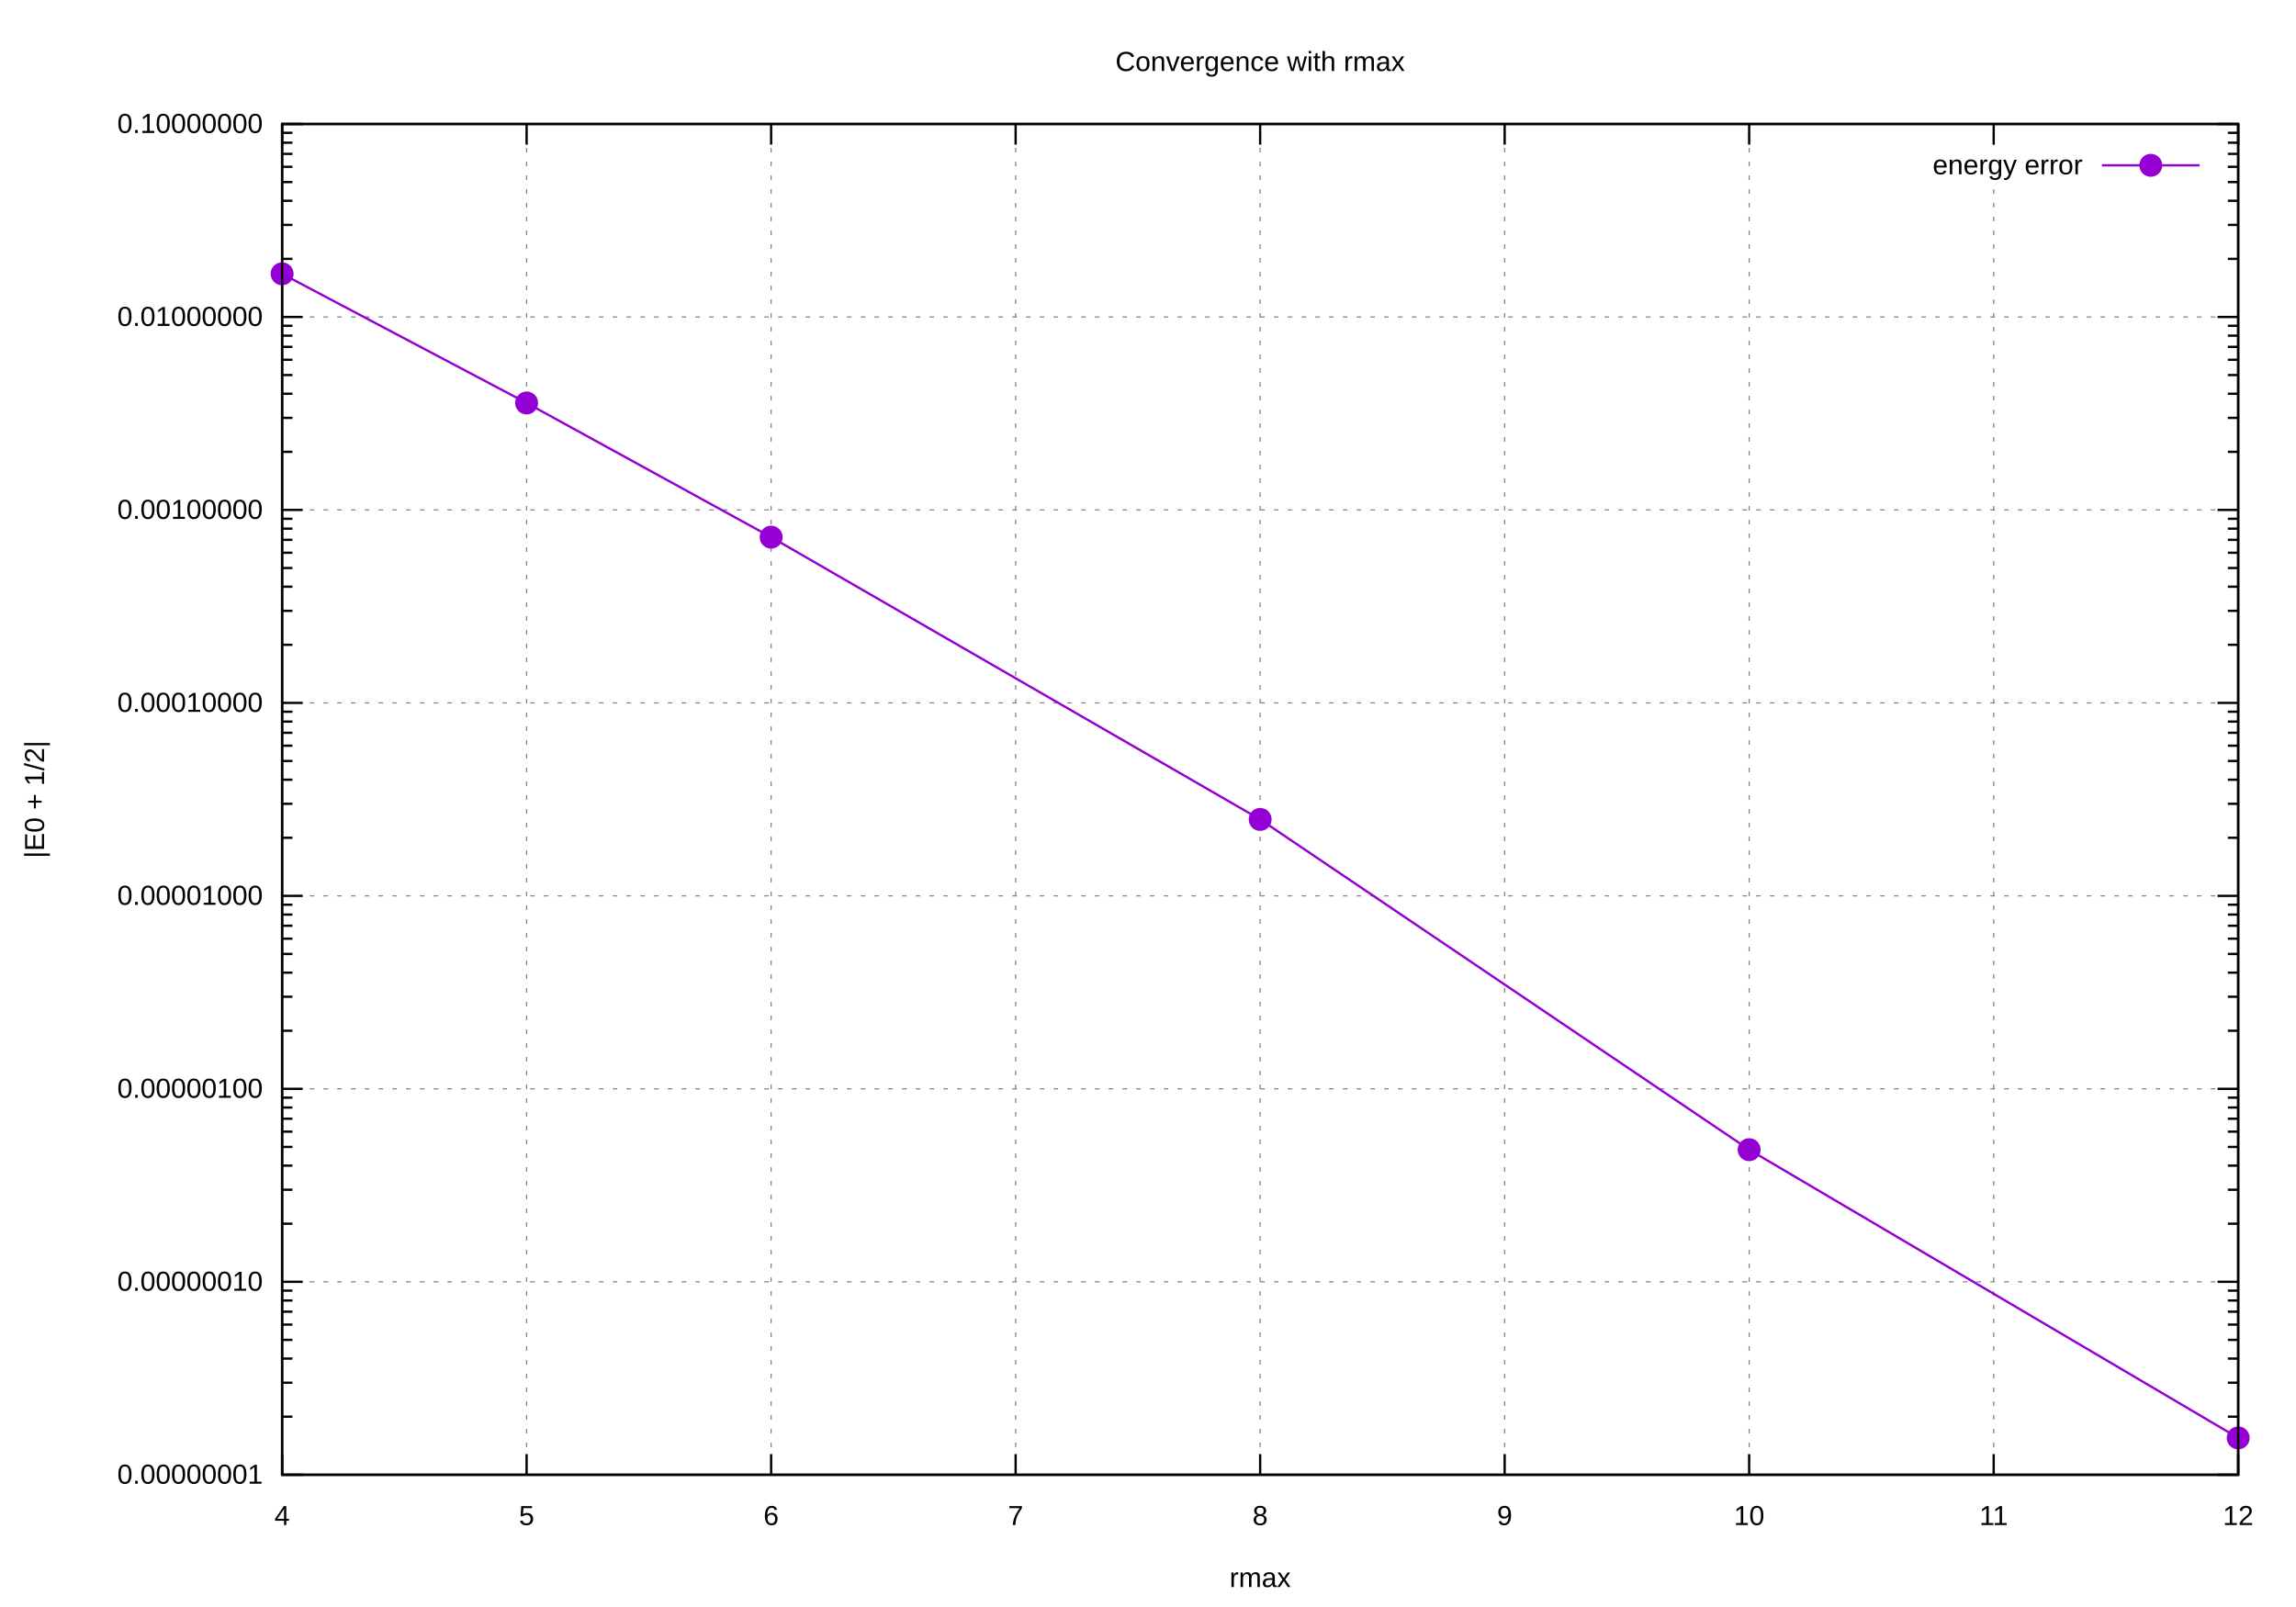
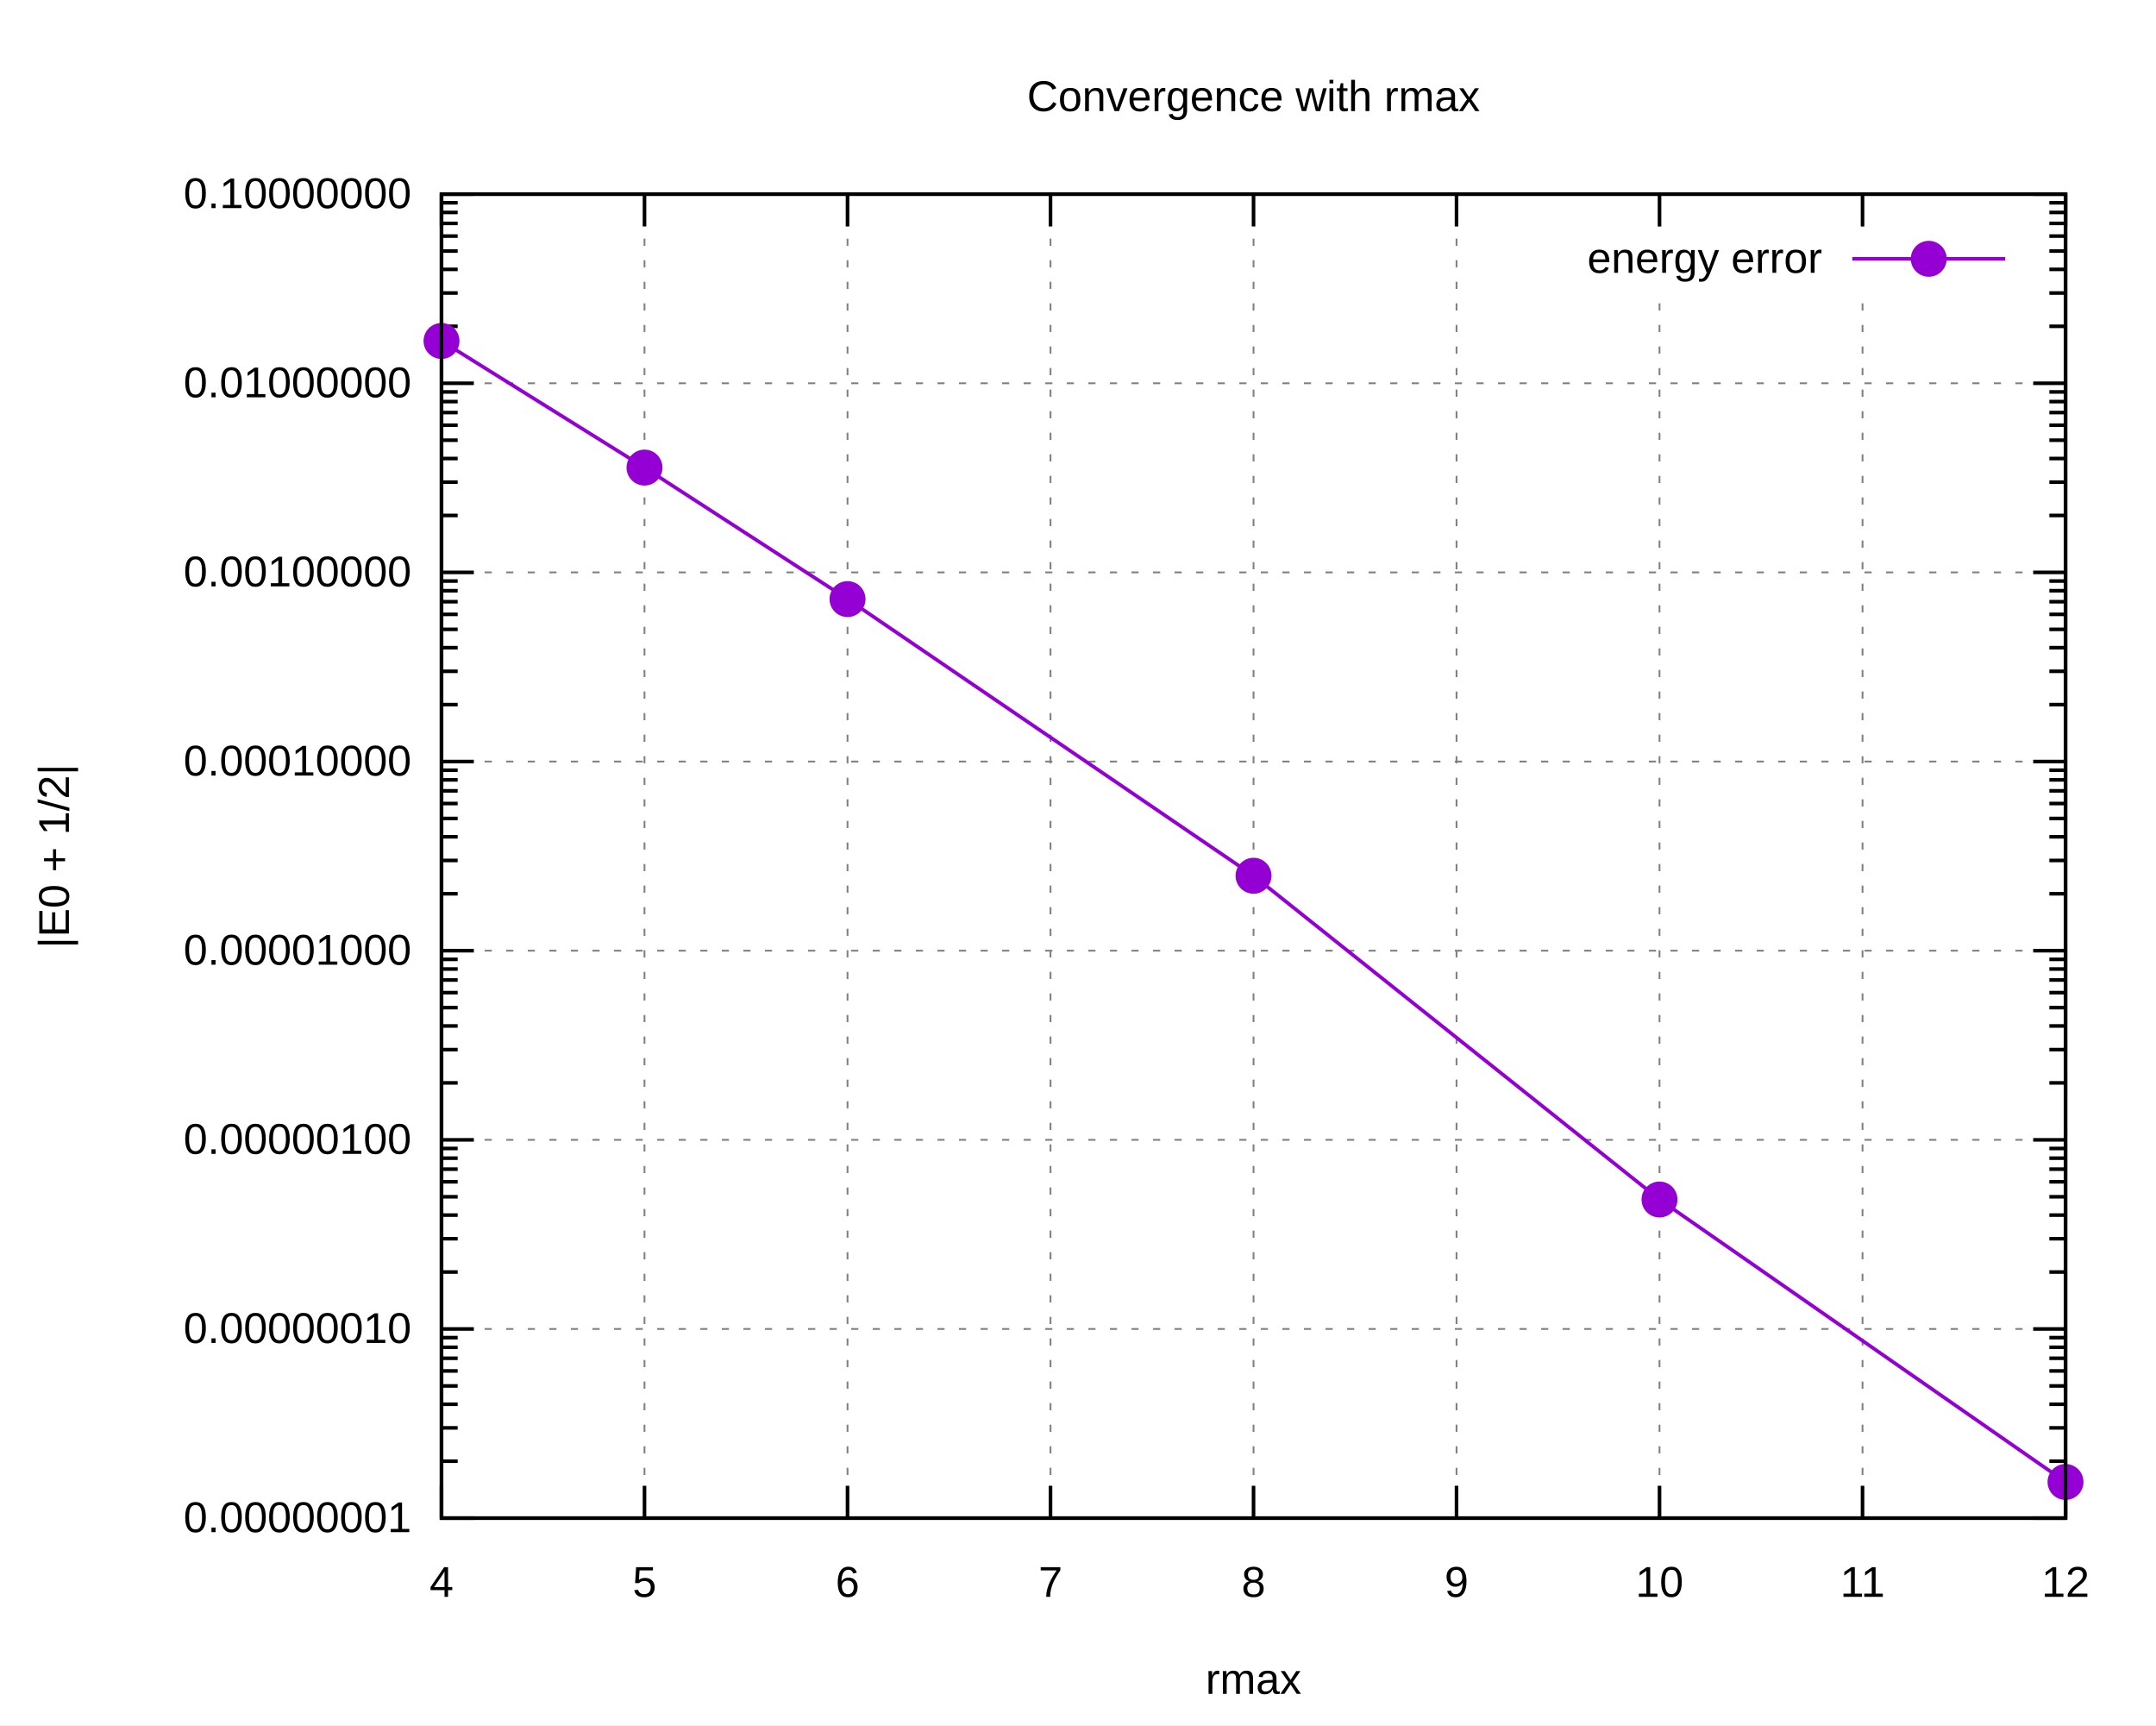
- <svg xmlns="http://www.w3.org/2000/svg" xmlns:xlink="http://www.w3.org/1999/xlink" width="1000" height="700" viewBox="0 0 1000 700">
+ <svg xmlns="http://www.w3.org/2000/svg" xmlns:xlink="http://www.w3.org/1999/xlink" width="600" height="480" viewBox="0 0 600 480">
  <g id="gnuplot_canvas">
-     <rect x="0" y="0" width="1000" height="700" fill="#ffffff" />
+     <rect x="0" y="0" width="600" height="480" fill="#ffffff" />
    <defs>
      <circle id="gpDot" r="0.5" stroke-width="0.5" stroke="currentColor" />
      <path id="gpPt0" stroke-width="0.222" stroke="currentColor" d="M-1,0 h2 M0,-1 v2" />
      <path id="gpPt1" stroke-width="0.222" stroke="currentColor" d="M-1,-1 L1,1 M1,-1 L-1,1" />
      <path id="gpPt2" stroke-width="0.222" stroke="currentColor" d="M-1,0 L1,0 M0,-1 L0,1 M-1,-1 L1,1 M-1,1 L1,-1" />
      <rect id="gpPt3" stroke-width="0.222" stroke="currentColor" x="-1" y="-1" width="2" height="2" />
      <rect id="gpPt4" stroke-width="0.222" stroke="currentColor" fill="currentColor" x="-1" y="-1" width="2" height="2" />
      <circle id="gpPt5" stroke-width="0.222" stroke="currentColor" cx="0" cy="0" r="1" />
      <use xlink:href="#gpPt5" id="gpPt6" fill="currentColor" stroke="none" />
      <path id="gpPt7" stroke-width="0.222" stroke="currentColor" d="M0,-1.33 L-1.33,0.67 L1.33,0.67 z" />
      <use xlink:href="#gpPt7" id="gpPt8" fill="currentColor" stroke="none" />
      <use xlink:href="#gpPt7" id="gpPt9" stroke="currentColor" transform="rotate(180)" />
      <use xlink:href="#gpPt9" id="gpPt10" fill="currentColor" stroke="none" />
      <use xlink:href="#gpPt3" id="gpPt11" stroke="currentColor" transform="rotate(45)" />
      <use xlink:href="#gpPt11" id="gpPt12" fill="currentColor" stroke="none" />
      <path id="gpPt13" stroke-width="0.222" stroke="currentColor" d="M0,1.330 L1.265,0.411 L0.782,-1.067 L-0.782,-1.076 L-1.265,0.411 z" />
      <use xlink:href="#gpPt13" id="gpPt14" fill="currentColor" stroke="none" />
      <filter id="textbox" filterUnits="objectBoundingBox" x="0" y="0" height="1" width="1">
        <feFlood flood-color="#FFFFFF" flood-opacity="1" result="bgnd" />
        <feComposite in="SourceGraphic" in2="bgnd" operator="atop" />
      </filter>
      <filter id="greybox" filterUnits="objectBoundingBox" x="0" y="0" height="1" width="1">
        <feFlood flood-color="lightgrey" flood-opacity="1" result="grey" />
        <feComposite in="SourceGraphic" in2="grey" operator="atop" />
      </filter>
    </defs>
    <g fill="none" color="#FFFFFF" stroke="currentColor" stroke-width="1.00" stroke-linecap="butt" stroke-linejoin="miter">
</g>
    <g fill="none" color="black" stroke="currentColor" stroke-width="1.00" stroke-linecap="butt" stroke-linejoin="miter">
</g>
    <g fill="none" color="black" stroke="black" stroke-width="0.50" stroke-linecap="butt" stroke-linejoin="miter">
</g>
    <g fill="none" color="gray" stroke="currentColor" stroke-width="0.50" stroke-linecap="butt" stroke-linejoin="miter">
-       <path stroke="gray" stroke-dasharray="2,4" class="gridline" d="M122.87,642.40 L974.82,642.40  " />
-     </g>
-     <g fill="none" color="gray" stroke="gray" stroke-width="1.00" stroke-linecap="butt" stroke-linejoin="miter">
- </g>
-     <g fill="none" color="black" stroke="currentColor" stroke-width="1.00" stroke-linecap="butt" stroke-linejoin="miter">
-       <path stroke="black" d="M122.87,642.40 L131.87,642.40 M974.82,642.40 L965.82,642.40  " />
-       <g transform="translate(114.48,646.30)" stroke="none" fill="black" font-family="Arial" font-size="12.00" text-anchor="end">
+       <path stroke="gray" stroke-dasharray="2,4" class="gridline" d="M122.87,422.40 L574.82,422.40  " />
+     </g>
+     <g fill="none" color="gray" stroke="gray" stroke-width="1.00" stroke-linecap="butt" stroke-linejoin="miter">
+ </g>
+     <g fill="none" color="black" stroke="currentColor" stroke-width="1.00" stroke-linecap="butt" stroke-linejoin="miter">
+       <path stroke="black" d="M122.87,422.40 L131.87,422.40 M574.82,422.40 L565.82,422.40  " />
+       <g transform="translate(114.48,426.30)" stroke="none" fill="black" font-family="Arial" font-size="12.00" text-anchor="end">
        <text>
          <tspan font-family="Arial">0.00000001</tspan>
        </text>
      </g>
    </g>
    <g fill="none" color="black" stroke="currentColor" stroke-width="1.00" stroke-linecap="butt" stroke-linejoin="miter">
-       <path stroke="black" d="M122.87,617.10 L127.37,617.10 M974.82,617.10 L970.32,617.10 M122.87,602.30 L127.37,602.30 M974.82,602.30 L970.32,602.30   M122.87,591.79 L127.37,591.79 M974.82,591.79 L970.32,591.79 M122.87,583.65 L127.37,583.65 M974.82,583.65 L970.32,583.65   M122.87,576.99 L127.37,576.99 M974.82,576.99 L970.32,576.99 M122.87,571.36 L127.37,571.36 M974.82,571.36 L970.32,571.36   M122.87,566.49 L127.37,566.49 M974.82,566.49 L970.32,566.49 M122.87,562.19 L127.37,562.19 M974.82,562.19 L970.32,562.19    " />
-     </g>
-     <g fill="none" color="black" stroke="black" stroke-width="0.50" stroke-linecap="butt" stroke-linejoin="miter">
- </g>
-     <g fill="none" color="gray" stroke="currentColor" stroke-width="0.50" stroke-linecap="butt" stroke-linejoin="miter">
-       <path stroke="gray" stroke-dasharray="2,4" class="gridline" d="M122.87,558.34 L974.82,558.34  " />
-     </g>
-     <g fill="none" color="gray" stroke="gray" stroke-width="1.00" stroke-linecap="butt" stroke-linejoin="miter">
- </g>
-     <g fill="none" color="black" stroke="currentColor" stroke-width="1.00" stroke-linecap="butt" stroke-linejoin="miter">
-       <path stroke="black" d="M122.87,558.34 L131.87,558.34 M974.82,558.34 L965.82,558.34  " />
-       <g transform="translate(114.48,562.24)" stroke="none" fill="black" font-family="Arial" font-size="12.00" text-anchor="end">
+       <path stroke="black" d="M122.87,406.56 L127.37,406.56 M574.82,406.56 L570.32,406.56 M122.87,397.29 L127.37,397.29 M574.82,397.29 L570.32,397.29   M122.87,390.72 L127.37,390.72 M574.82,390.72 L570.32,390.72 M122.87,385.62 L127.37,385.62 M574.82,385.62 L570.32,385.62   M122.87,381.45 L127.37,381.45 M574.82,381.45 L570.32,381.45 M122.87,377.92 L127.37,377.92 M574.82,377.92 L570.32,377.92   M122.87,374.87 L127.37,374.87 M574.82,374.87 L570.32,374.87 M122.87,372.18 L127.37,372.18 M574.82,372.18 L570.32,372.18    " />
+     </g>
+     <g fill="none" color="black" stroke="black" stroke-width="0.50" stroke-linecap="butt" stroke-linejoin="miter">
+ </g>
+     <g fill="none" color="gray" stroke="currentColor" stroke-width="0.50" stroke-linecap="butt" stroke-linejoin="miter">
+       <path stroke="gray" stroke-dasharray="2,4" class="gridline" d="M122.87,369.77 L574.82,369.77  " />
+     </g>
+     <g fill="none" color="gray" stroke="gray" stroke-width="1.00" stroke-linecap="butt" stroke-linejoin="miter">
+ </g>
+     <g fill="none" color="black" stroke="currentColor" stroke-width="1.00" stroke-linecap="butt" stroke-linejoin="miter">
+       <path stroke="black" d="M122.87,369.77 L131.87,369.77 M574.82,369.77 L565.82,369.77  " />
+       <g transform="translate(114.48,373.67)" stroke="none" fill="black" font-family="Arial" font-size="12.00" text-anchor="end">
        <text>
          <tspan font-family="Arial">0.00000010</tspan>
        </text>
      </g>
    </g>
    <g fill="none" color="black" stroke="currentColor" stroke-width="1.00" stroke-linecap="butt" stroke-linejoin="miter">
-       <path stroke="black" d="M122.87,533.04 L127.37,533.04 M974.82,533.04 L970.32,533.04 M122.87,518.24 L127.37,518.24 M974.82,518.24 L970.32,518.24   M122.87,507.74 L127.37,507.74 M974.82,507.74 L970.32,507.74 M122.87,499.59 L127.37,499.59 M974.82,499.59 L970.32,499.59   M122.87,492.94 L127.37,492.94 M974.82,492.94 L970.32,492.94 M122.87,487.31 L127.37,487.31 M974.82,487.31 L970.32,487.31   M122.87,482.43 L127.37,482.43 M974.82,482.43 L970.32,482.43 M122.87,478.13 L127.37,478.13 M974.82,478.13 L970.32,478.13    " />
-     </g>
-     <g fill="none" color="black" stroke="black" stroke-width="0.50" stroke-linecap="butt" stroke-linejoin="miter">
- </g>
-     <g fill="none" color="gray" stroke="currentColor" stroke-width="0.50" stroke-linecap="butt" stroke-linejoin="miter">
-       <path stroke="gray" stroke-dasharray="2,4" class="gridline" d="M122.87,474.29 L974.82,474.29  " />
-     </g>
-     <g fill="none" color="gray" stroke="gray" stroke-width="1.00" stroke-linecap="butt" stroke-linejoin="miter">
- </g>
-     <g fill="none" color="black" stroke="currentColor" stroke-width="1.00" stroke-linecap="butt" stroke-linejoin="miter">
-       <path stroke="black" d="M122.87,474.29 L131.87,474.29 M974.82,474.29 L965.82,474.29  " />
-       <g transform="translate(114.48,478.19)" stroke="none" fill="black" font-family="Arial" font-size="12.00" text-anchor="end">
+       <path stroke="black" d="M122.87,353.93 L127.37,353.93 M574.82,353.93 L570.32,353.93 M122.87,344.66 L127.37,344.66 M574.82,344.66 L570.32,344.66   M122.87,338.09 L127.37,338.09 M574.82,338.09 L570.32,338.09 M122.87,332.99 L127.37,332.99 M574.82,332.99 L570.32,332.99   M122.87,328.82 L127.37,328.82 M574.82,328.82 L570.32,328.82 M122.87,325.30 L127.37,325.30 M574.82,325.30 L570.32,325.30   M122.87,322.25 L127.37,322.25 M574.82,322.25 L570.32,322.25 M122.87,319.55 L127.37,319.55 M574.82,319.55 L570.32,319.55    " />
+     </g>
+     <g fill="none" color="black" stroke="black" stroke-width="0.50" stroke-linecap="butt" stroke-linejoin="miter">
+ </g>
+     <g fill="none" color="gray" stroke="currentColor" stroke-width="0.50" stroke-linecap="butt" stroke-linejoin="miter">
+       <path stroke="gray" stroke-dasharray="2,4" class="gridline" d="M122.87,317.15 L574.82,317.15  " />
+     </g>
+     <g fill="none" color="gray" stroke="gray" stroke-width="1.00" stroke-linecap="butt" stroke-linejoin="miter">
+ </g>
+     <g fill="none" color="black" stroke="currentColor" stroke-width="1.00" stroke-linecap="butt" stroke-linejoin="miter">
+       <path stroke="black" d="M122.87,317.15 L131.87,317.15 M574.82,317.15 L565.82,317.15  " />
+       <g transform="translate(114.48,321.05)" stroke="none" fill="black" font-family="Arial" font-size="12.00" text-anchor="end">
        <text>
          <tspan font-family="Arial">0.00000100</tspan>
        </text>
      </g>
    </g>
    <g fill="none" color="black" stroke="currentColor" stroke-width="1.00" stroke-linecap="butt" stroke-linejoin="miter">
-       <path stroke="black" d="M122.87,448.99 L127.37,448.99 M974.82,448.99 L970.32,448.99 M122.87,434.18 L127.37,434.18 M974.82,434.18 L970.32,434.18   M122.87,423.68 L127.37,423.68 M974.82,423.68 L970.32,423.68 M122.87,415.54 L127.37,415.54 M974.82,415.54 L970.32,415.54   M122.87,408.88 L127.37,408.88 M974.82,408.88 L970.32,408.88 M122.87,403.25 L127.37,403.25 M974.82,403.25 L970.32,403.25   M122.87,398.38 L127.37,398.38 M974.82,398.38 L970.32,398.38 M122.87,394.08 L127.37,394.08 M974.82,394.08 L970.32,394.08    " />
-     </g>
-     <g fill="none" color="black" stroke="black" stroke-width="0.50" stroke-linecap="butt" stroke-linejoin="miter">
- </g>
-     <g fill="none" color="gray" stroke="currentColor" stroke-width="0.50" stroke-linecap="butt" stroke-linejoin="miter">
-       <path stroke="gray" stroke-dasharray="2,4" class="gridline" d="M122.87,390.23 L974.82,390.23  " />
-     </g>
-     <g fill="none" color="gray" stroke="gray" stroke-width="1.00" stroke-linecap="butt" stroke-linejoin="miter">
- </g>
-     <g fill="none" color="black" stroke="currentColor" stroke-width="1.00" stroke-linecap="butt" stroke-linejoin="miter">
-       <path stroke="black" d="M122.87,390.23 L131.87,390.23 M974.82,390.23 L965.82,390.23  " />
-       <g transform="translate(114.48,394.13)" stroke="none" fill="black" font-family="Arial" font-size="12.00" text-anchor="end">
+       <path stroke="black" d="M122.87,301.30 L127.37,301.30 M574.82,301.30 L570.32,301.30 M122.87,292.04 L127.37,292.04 M574.82,292.04 L570.32,292.04   M122.87,285.46 L127.37,285.46 M574.82,285.46 L570.32,285.46 M122.87,280.36 L127.37,280.36 M574.82,280.36 L570.32,280.36   M122.87,276.19 L127.37,276.19 M574.82,276.19 L570.32,276.19 M122.87,272.67 L127.37,272.67 M574.82,272.67 L570.32,272.67   M122.87,269.62 L127.37,269.62 M574.82,269.62 L570.32,269.62 M122.87,266.93 L127.37,266.93 M574.82,266.93 L570.32,266.93    " />
+     </g>
+     <g fill="none" color="black" stroke="black" stroke-width="0.50" stroke-linecap="butt" stroke-linejoin="miter">
+ </g>
+     <g fill="none" color="gray" stroke="currentColor" stroke-width="0.50" stroke-linecap="butt" stroke-linejoin="miter">
+       <path stroke="gray" stroke-dasharray="2,4" class="gridline" d="M122.87,264.52 L574.82,264.52  " />
+     </g>
+     <g fill="none" color="gray" stroke="gray" stroke-width="1.00" stroke-linecap="butt" stroke-linejoin="miter">
+ </g>
+     <g fill="none" color="black" stroke="currentColor" stroke-width="1.00" stroke-linecap="butt" stroke-linejoin="miter">
+       <path stroke="black" d="M122.87,264.52 L131.87,264.52 M574.82,264.52 L565.82,264.52  " />
+       <g transform="translate(114.48,268.42)" stroke="none" fill="black" font-family="Arial" font-size="12.00" text-anchor="end">
        <text>
          <tspan font-family="Arial">0.00001000</tspan>
        </text>
      </g>
    </g>
    <g fill="none" color="black" stroke="currentColor" stroke-width="1.00" stroke-linecap="butt" stroke-linejoin="miter">
-       <path stroke="black" d="M122.87,364.93 L127.37,364.93 M974.82,364.93 L970.32,364.93 M122.87,350.13 L127.37,350.13 M974.82,350.13 L970.32,350.13   M122.87,339.63 L127.37,339.63 M974.82,339.63 L970.32,339.63 M122.87,331.48 L127.37,331.48 M974.82,331.48 L970.32,331.48   M122.87,324.82 L127.37,324.82 M974.82,324.82 L970.32,324.82 M122.87,319.20 L127.37,319.20 M974.82,319.20 L970.32,319.20   M122.87,314.32 L127.37,314.32 M974.82,314.32 L970.32,314.32 M122.87,310.02 L127.37,310.02 M974.82,310.02 L970.32,310.02    " />
-     </g>
-     <g fill="none" color="black" stroke="black" stroke-width="0.50" stroke-linecap="butt" stroke-linejoin="miter">
- </g>
-     <g fill="none" color="gray" stroke="currentColor" stroke-width="0.50" stroke-linecap="butt" stroke-linejoin="miter">
-       <path stroke="gray" stroke-dasharray="2,4" class="gridline" d="M122.87,306.18 L974.82,306.18  " />
-     </g>
-     <g fill="none" color="gray" stroke="gray" stroke-width="1.00" stroke-linecap="butt" stroke-linejoin="miter">
- </g>
-     <g fill="none" color="black" stroke="currentColor" stroke-width="1.00" stroke-linecap="butt" stroke-linejoin="miter">
-       <path stroke="black" d="M122.87,306.18 L131.87,306.18 M974.82,306.18 L965.82,306.18  " />
-       <g transform="translate(114.48,310.08)" stroke="none" fill="black" font-family="Arial" font-size="12.00" text-anchor="end">
+       <path stroke="black" d="M122.87,248.68 L127.37,248.68 M574.82,248.68 L570.32,248.68 M122.87,239.41 L127.37,239.41 M574.82,239.41 L570.32,239.41   M122.87,232.83 L127.37,232.83 M574.82,232.83 L570.32,232.83 M122.87,227.73 L127.37,227.73 M574.82,227.73 L570.32,227.73   M122.87,223.57 L127.37,223.57 M574.82,223.57 L570.32,223.57 M122.87,220.04 L127.37,220.04 M574.82,220.04 L570.32,220.04   M122.87,216.99 L127.37,216.99 M574.82,216.99 L570.32,216.99 M122.87,214.30 L127.37,214.30 M574.82,214.30 L570.32,214.30    " />
+     </g>
+     <g fill="none" color="black" stroke="black" stroke-width="0.50" stroke-linecap="butt" stroke-linejoin="miter">
+ </g>
+     <g fill="none" color="gray" stroke="currentColor" stroke-width="0.50" stroke-linecap="butt" stroke-linejoin="miter">
+       <path stroke="gray" stroke-dasharray="2,4" class="gridline" d="M122.87,211.89 L574.82,211.89  " />
+     </g>
+     <g fill="none" color="gray" stroke="gray" stroke-width="1.00" stroke-linecap="butt" stroke-linejoin="miter">
+ </g>
+     <g fill="none" color="black" stroke="currentColor" stroke-width="1.00" stroke-linecap="butt" stroke-linejoin="miter">
+       <path stroke="black" d="M122.87,211.89 L131.87,211.89 M574.82,211.89 L565.82,211.89  " />
+       <g transform="translate(114.48,215.79)" stroke="none" fill="black" font-family="Arial" font-size="12.00" text-anchor="end">
        <text>
          <tspan font-family="Arial">0.00010000</tspan>
        </text>
      </g>
    </g>
    <g fill="none" color="black" stroke="currentColor" stroke-width="1.00" stroke-linecap="butt" stroke-linejoin="miter">
-       <path stroke="black" d="M122.87,280.87 L127.37,280.87 M974.82,280.87 L970.32,280.87 M122.87,266.07 L127.37,266.07 M974.82,266.07 L970.32,266.07   M122.87,255.57 L127.37,255.57 M974.82,255.57 L970.32,255.57 M122.87,247.42 L127.37,247.42 M974.82,247.42 L970.32,247.42   M122.87,240.77 L127.37,240.77 M974.82,240.77 L970.32,240.77 M122.87,235.14 L127.37,235.14 M974.82,235.14 L970.32,235.14   M122.87,230.27 L127.37,230.27 M974.82,230.27 L970.32,230.27 M122.87,225.97 L127.37,225.97 M974.82,225.97 L970.32,225.97    " />
-     </g>
-     <g fill="none" color="black" stroke="black" stroke-width="0.50" stroke-linecap="butt" stroke-linejoin="miter">
- </g>
-     <g fill="none" color="gray" stroke="currentColor" stroke-width="0.50" stroke-linecap="butt" stroke-linejoin="miter">
-       <path stroke="gray" stroke-dasharray="2,4" class="gridline" d="M122.87,222.12 L974.82,222.12  " />
-     </g>
-     <g fill="none" color="gray" stroke="gray" stroke-width="1.00" stroke-linecap="butt" stroke-linejoin="miter">
- </g>
-     <g fill="none" color="black" stroke="currentColor" stroke-width="1.00" stroke-linecap="butt" stroke-linejoin="miter">
-       <path stroke="black" d="M122.87,222.12 L131.87,222.12 M974.82,222.12 L965.82,222.12  " />
-       <g transform="translate(114.48,226.02)" stroke="none" fill="black" font-family="Arial" font-size="12.00" text-anchor="end">
+       <path stroke="black" d="M122.87,196.05 L127.37,196.05 M574.82,196.05 L570.32,196.05 M122.87,186.78 L127.37,186.78 M574.82,186.78 L570.32,186.78   M122.87,180.21 L127.37,180.21 M574.82,180.21 L570.32,180.21 M122.87,175.11 L127.37,175.11 M574.82,175.11 L570.32,175.11   M122.87,170.94 L127.37,170.94 M574.82,170.94 L570.32,170.94 M122.87,167.42 L127.37,167.42 M574.82,167.42 L570.32,167.42   M122.87,164.36 L127.37,164.36 M574.82,164.36 L570.32,164.36 M122.87,161.67 L127.37,161.67 M574.82,161.67 L570.32,161.67    " />
+     </g>
+     <g fill="none" color="black" stroke="black" stroke-width="0.50" stroke-linecap="butt" stroke-linejoin="miter">
+ </g>
+     <g fill="none" color="gray" stroke="currentColor" stroke-width="0.50" stroke-linecap="butt" stroke-linejoin="miter">
+       <path stroke="gray" stroke-dasharray="2,4" class="gridline" d="M122.87,159.26 L574.82,159.26  " />
+     </g>
+     <g fill="none" color="gray" stroke="gray" stroke-width="1.00" stroke-linecap="butt" stroke-linejoin="miter">
+ </g>
+     <g fill="none" color="black" stroke="currentColor" stroke-width="1.00" stroke-linecap="butt" stroke-linejoin="miter">
+       <path stroke="black" d="M122.87,159.26 L131.87,159.26 M574.82,159.26 L565.82,159.26  " />
+       <g transform="translate(114.48,163.16)" stroke="none" fill="black" font-family="Arial" font-size="12.00" text-anchor="end">
        <text>
          <tspan font-family="Arial">0.00100000</tspan>
        </text>
      </g>
    </g>
    <g fill="none" color="black" stroke="currentColor" stroke-width="1.00" stroke-linecap="butt" stroke-linejoin="miter">
-       <path stroke="black" d="M122.87,196.82 L127.37,196.82 M974.82,196.82 L970.32,196.82 M122.87,182.02 L127.37,182.02 M974.82,182.02 L970.32,182.02   M122.87,171.51 L127.37,171.51 M974.82,171.51 L970.32,171.51 M122.87,163.37 L127.37,163.37 M974.82,163.37 L970.32,163.37   M122.87,156.71 L127.37,156.71 M974.82,156.71 L970.32,156.71 M122.87,151.09 L127.37,151.09 M974.82,151.09 L970.32,151.09   M122.87,146.21 L127.37,146.21 M974.82,146.21 L970.32,146.21 M122.87,141.91 L127.37,141.91 M974.82,141.91 L970.32,141.91    " />
-     </g>
-     <g fill="none" color="black" stroke="black" stroke-width="0.50" stroke-linecap="butt" stroke-linejoin="miter">
- </g>
-     <g fill="none" color="gray" stroke="currentColor" stroke-width="0.50" stroke-linecap="butt" stroke-linejoin="miter">
-       <path stroke="gray" stroke-dasharray="2,4" class="gridline" d="M122.87,138.07 L974.82,138.07  " />
-     </g>
-     <g fill="none" color="gray" stroke="gray" stroke-width="1.00" stroke-linecap="butt" stroke-linejoin="miter">
- </g>
-     <g fill="none" color="black" stroke="currentColor" stroke-width="1.00" stroke-linecap="butt" stroke-linejoin="miter">
-       <path stroke="black" d="M122.87,138.07 L131.87,138.07 M974.82,138.07 L965.82,138.07  " />
-       <g transform="translate(114.48,141.97)" stroke="none" fill="black" font-family="Arial" font-size="12.00" text-anchor="end">
+       <path stroke="black" d="M122.87,143.42 L127.37,143.42 M574.82,143.42 L570.32,143.42 M122.87,134.15 L127.37,134.15 M574.82,134.15 L570.32,134.15   M122.87,127.58 L127.37,127.58 M574.82,127.58 L570.32,127.58 M122.87,122.48 L127.37,122.48 M574.82,122.48 L570.32,122.48   M122.87,118.31 L127.37,118.31 M574.82,118.31 L570.32,118.31 M122.87,114.79 L127.37,114.79 M574.82,114.79 L570.32,114.79   M122.87,111.74 L127.37,111.74 M574.82,111.74 L570.32,111.74 M122.87,109.05 L127.37,109.05 M574.82,109.05 L570.32,109.05    " />
+     </g>
+     <g fill="none" color="black" stroke="black" stroke-width="0.50" stroke-linecap="butt" stroke-linejoin="miter">
+ </g>
+     <g fill="none" color="gray" stroke="currentColor" stroke-width="0.50" stroke-linecap="butt" stroke-linejoin="miter">
+       <path stroke="gray" stroke-dasharray="2,4" class="gridline" d="M122.87,106.64 L574.82,106.64  " />
+     </g>
+     <g fill="none" color="gray" stroke="gray" stroke-width="1.00" stroke-linecap="butt" stroke-linejoin="miter">
+ </g>
+     <g fill="none" color="black" stroke="currentColor" stroke-width="1.00" stroke-linecap="butt" stroke-linejoin="miter">
+       <path stroke="black" d="M122.87,106.64 L131.87,106.64 M574.82,106.64 L565.82,106.64  " />
+       <g transform="translate(114.48,110.54)" stroke="none" fill="black" font-family="Arial" font-size="12.00" text-anchor="end">
        <text>
          <tspan font-family="Arial">0.01000000</tspan>
        </text>
      </g>
    </g>
    <g fill="none" color="black" stroke="currentColor" stroke-width="1.00" stroke-linecap="butt" stroke-linejoin="miter">
-       <path stroke="black" d="M122.87,112.76 L127.37,112.76 M974.82,112.76 L970.32,112.76 M122.87,97.96 L127.37,97.96 M974.82,97.96 L970.32,97.96   M122.87,87.46 L127.37,87.46 M974.82,87.46 L970.32,87.46 M122.87,79.31 L127.37,79.31 M974.82,79.31 L970.32,79.31   M122.87,72.66 L127.37,72.66 M974.82,72.66 L970.32,72.66 M122.87,67.03 L127.37,67.03 M974.82,67.03 L970.32,67.03   M122.87,62.16 L127.37,62.16 M974.82,62.16 L970.32,62.16 M122.87,57.86 L127.37,57.86 M974.82,57.86 L970.32,57.86    " />
-     </g>
-     <g fill="none" color="black" stroke="black" stroke-width="0.50" stroke-linecap="butt" stroke-linejoin="miter">
- </g>
-     <g fill="none" color="gray" stroke="currentColor" stroke-width="0.50" stroke-linecap="butt" stroke-linejoin="miter">
-       <path stroke="gray" stroke-dasharray="2,4" class="gridline" d="M122.87,54.01 L974.82,54.01  " />
-     </g>
-     <g fill="none" color="gray" stroke="gray" stroke-width="1.00" stroke-linecap="butt" stroke-linejoin="miter">
- </g>
-     <g fill="none" color="black" stroke="currentColor" stroke-width="1.00" stroke-linecap="butt" stroke-linejoin="miter">
-       <path stroke="black" d="M122.87,54.01 L131.87,54.01 M974.82,54.01 L965.82,54.01  " />
+       <path stroke="black" d="M122.87,90.79 L127.37,90.79 M574.82,90.79 L570.32,90.79 M122.87,81.53 L127.37,81.53 M574.82,81.53 L570.32,81.53   M122.87,74.95 L127.37,74.95 M574.82,74.95 L570.32,74.95 M122.87,69.85 L127.37,69.85 M574.82,69.85 L570.32,69.85   M122.87,65.69 L127.37,65.69 M574.82,65.69 L570.32,65.69 M122.87,62.16 L127.37,62.16 M574.82,62.16 L570.32,62.16   M122.87,59.11 L127.37,59.11 M574.82,59.11 L570.32,59.11 M122.87,56.42 L127.37,56.42 M574.82,56.42 L570.32,56.42    " />
+     </g>
+     <g fill="none" color="black" stroke="black" stroke-width="0.50" stroke-linecap="butt" stroke-linejoin="miter">
+ </g>
+     <g fill="none" color="gray" stroke="currentColor" stroke-width="0.50" stroke-linecap="butt" stroke-linejoin="miter">
+       <path stroke="gray" stroke-dasharray="2,4" class="gridline" d="M122.87,54.01 L574.82,54.01  " />
+     </g>
+     <g fill="none" color="gray" stroke="gray" stroke-width="1.00" stroke-linecap="butt" stroke-linejoin="miter">
+ </g>
+     <g fill="none" color="black" stroke="currentColor" stroke-width="1.00" stroke-linecap="butt" stroke-linejoin="miter">
+       <path stroke="black" d="M122.87,54.01 L131.87,54.01 M574.82,54.01 L565.82,54.01  " />
      <g transform="translate(114.48,57.91)" stroke="none" fill="black" font-family="Arial" font-size="12.00" text-anchor="end">
        <text>
          <tspan font-family="Arial">0.10000000</tspan>
        </text>
      </g>
    </g>
    <g fill="none" color="black" stroke="currentColor" stroke-width="1.00" stroke-linecap="butt" stroke-linejoin="miter">
</g>
    <g fill="none" color="black" stroke="black" stroke-width="0.50" stroke-linecap="butt" stroke-linejoin="miter">
</g>
    <g fill="none" color="gray" stroke="currentColor" stroke-width="0.50" stroke-linecap="butt" stroke-linejoin="miter">
-       <path stroke="gray" stroke-dasharray="2,4" class="gridline" d="M122.87,642.40 L122.87,54.01  " />
-     </g>
-     <g fill="none" color="gray" stroke="gray" stroke-width="1.00" stroke-linecap="butt" stroke-linejoin="miter">
- </g>
-     <g fill="none" color="black" stroke="currentColor" stroke-width="1.00" stroke-linecap="butt" stroke-linejoin="miter">
-       <path stroke="black" d="M122.87,642.40 L122.87,633.40 M122.87,54.01 L122.87,63.01  " />
-       <g transform="translate(122.87,664.30)" stroke="none" fill="black" font-family="Arial" font-size="12.00" text-anchor="middle">
+       <path stroke="gray" stroke-dasharray="2,4" class="gridline" d="M122.87,422.40 L122.87,54.01  " />
+     </g>
+     <g fill="none" color="gray" stroke="gray" stroke-width="1.00" stroke-linecap="butt" stroke-linejoin="miter">
+ </g>
+     <g fill="none" color="black" stroke="currentColor" stroke-width="1.00" stroke-linecap="butt" stroke-linejoin="miter">
+       <path stroke="black" d="M122.87,422.40 L122.87,413.40 M122.87,54.01 L122.87,63.01  " />
+       <g transform="translate(122.87,444.30)" stroke="none" fill="black" font-family="Arial" font-size="12.00" text-anchor="middle">
        <text>
          <tspan font-family="Arial"> 4</tspan>
        </text>
      </g>
    </g>
    <g fill="none" color="black" stroke="currentColor" stroke-width="1.00" stroke-linecap="butt" stroke-linejoin="miter">
</g>
    <g fill="none" color="black" stroke="black" stroke-width="0.50" stroke-linecap="butt" stroke-linejoin="miter">
</g>
    <g fill="none" color="gray" stroke="currentColor" stroke-width="0.50" stroke-linecap="butt" stroke-linejoin="miter">
-       <path stroke="gray" stroke-dasharray="2,4" class="gridline" d="M229.36,642.40 L229.36,54.01  " />
-     </g>
-     <g fill="none" color="gray" stroke="gray" stroke-width="1.00" stroke-linecap="butt" stroke-linejoin="miter">
- </g>
-     <g fill="none" color="black" stroke="currentColor" stroke-width="1.00" stroke-linecap="butt" stroke-linejoin="miter">
-       <path stroke="black" d="M229.36,642.40 L229.36,633.40 M229.36,54.01 L229.36,63.01  " />
-       <g transform="translate(229.36,664.30)" stroke="none" fill="black" font-family="Arial" font-size="12.00" text-anchor="middle">
+       <path stroke="gray" stroke-dasharray="2,4" class="gridline" d="M179.36,422.40 L179.36,54.01  " />
+     </g>
+     <g fill="none" color="gray" stroke="gray" stroke-width="1.00" stroke-linecap="butt" stroke-linejoin="miter">
+ </g>
+     <g fill="none" color="black" stroke="currentColor" stroke-width="1.00" stroke-linecap="butt" stroke-linejoin="miter">
+       <path stroke="black" d="M179.36,422.40 L179.36,413.40 M179.36,54.01 L179.36,63.01  " />
+       <g transform="translate(179.36,444.30)" stroke="none" fill="black" font-family="Arial" font-size="12.00" text-anchor="middle">
        <text>
          <tspan font-family="Arial"> 5</tspan>
        </text>
      </g>
    </g>
    <g fill="none" color="black" stroke="currentColor" stroke-width="1.00" stroke-linecap="butt" stroke-linejoin="miter">
</g>
    <g fill="none" color="black" stroke="black" stroke-width="0.50" stroke-linecap="butt" stroke-linejoin="miter">
</g>
    <g fill="none" color="gray" stroke="currentColor" stroke-width="0.50" stroke-linecap="butt" stroke-linejoin="miter">
-       <path stroke="gray" stroke-dasharray="2,4" class="gridline" d="M335.86,642.40 L335.86,54.01  " />
-     </g>
-     <g fill="none" color="gray" stroke="gray" stroke-width="1.00" stroke-linecap="butt" stroke-linejoin="miter">
- </g>
-     <g fill="none" color="black" stroke="currentColor" stroke-width="1.00" stroke-linecap="butt" stroke-linejoin="miter">
-       <path stroke="black" d="M335.86,642.40 L335.86,633.40 M335.86,54.01 L335.86,63.01  " />
-       <g transform="translate(335.86,664.30)" stroke="none" fill="black" font-family="Arial" font-size="12.00" text-anchor="middle">
+       <path stroke="gray" stroke-dasharray="2,4" class="gridline" d="M235.86,422.40 L235.86,54.01  " />
+     </g>
+     <g fill="none" color="gray" stroke="gray" stroke-width="1.00" stroke-linecap="butt" stroke-linejoin="miter">
+ </g>
+     <g fill="none" color="black" stroke="currentColor" stroke-width="1.00" stroke-linecap="butt" stroke-linejoin="miter">
+       <path stroke="black" d="M235.86,422.40 L235.86,413.40 M235.86,54.01 L235.86,63.01  " />
+       <g transform="translate(235.86,444.30)" stroke="none" fill="black" font-family="Arial" font-size="12.00" text-anchor="middle">
        <text>
          <tspan font-family="Arial"> 6</tspan>
        </text>
      </g>
    </g>
    <g fill="none" color="black" stroke="currentColor" stroke-width="1.00" stroke-linecap="butt" stroke-linejoin="miter">
</g>
    <g fill="none" color="black" stroke="black" stroke-width="0.50" stroke-linecap="butt" stroke-linejoin="miter">
</g>
    <g fill="none" color="gray" stroke="currentColor" stroke-width="0.50" stroke-linecap="butt" stroke-linejoin="miter">
-       <path stroke="gray" stroke-dasharray="2,4" class="gridline" d="M442.35,642.40 L442.35,54.01  " />
-     </g>
-     <g fill="none" color="gray" stroke="gray" stroke-width="1.00" stroke-linecap="butt" stroke-linejoin="miter">
- </g>
-     <g fill="none" color="black" stroke="currentColor" stroke-width="1.00" stroke-linecap="butt" stroke-linejoin="miter">
-       <path stroke="black" d="M442.35,642.40 L442.35,633.40 M442.35,54.01 L442.35,63.01  " />
-       <g transform="translate(442.35,664.30)" stroke="none" fill="black" font-family="Arial" font-size="12.00" text-anchor="middle">
+       <path stroke="gray" stroke-dasharray="2,4" class="gridline" d="M292.35,422.40 L292.35,54.01  " />
+     </g>
+     <g fill="none" color="gray" stroke="gray" stroke-width="1.00" stroke-linecap="butt" stroke-linejoin="miter">
+ </g>
+     <g fill="none" color="black" stroke="currentColor" stroke-width="1.00" stroke-linecap="butt" stroke-linejoin="miter">
+       <path stroke="black" d="M292.35,422.40 L292.35,413.40 M292.35,54.01 L292.35,63.01  " />
+       <g transform="translate(292.35,444.30)" stroke="none" fill="black" font-family="Arial" font-size="12.00" text-anchor="middle">
        <text>
          <tspan font-family="Arial"> 7</tspan>
        </text>
      </g>
    </g>
    <g fill="none" color="black" stroke="currentColor" stroke-width="1.00" stroke-linecap="butt" stroke-linejoin="miter">
</g>
    <g fill="none" color="black" stroke="black" stroke-width="0.50" stroke-linecap="butt" stroke-linejoin="miter">
</g>
    <g fill="none" color="gray" stroke="currentColor" stroke-width="0.50" stroke-linecap="butt" stroke-linejoin="miter">
-       <path stroke="gray" stroke-dasharray="2,4" class="gridline" d="M548.85,642.40 L548.85,54.01  " />
-     </g>
-     <g fill="none" color="gray" stroke="gray" stroke-width="1.00" stroke-linecap="butt" stroke-linejoin="miter">
- </g>
-     <g fill="none" color="black" stroke="currentColor" stroke-width="1.00" stroke-linecap="butt" stroke-linejoin="miter">
-       <path stroke="black" d="M548.85,642.40 L548.85,633.40 M548.85,54.01 L548.85,63.01  " />
-       <g transform="translate(548.85,664.30)" stroke="none" fill="black" font-family="Arial" font-size="12.00" text-anchor="middle">
+       <path stroke="gray" stroke-dasharray="2,4" class="gridline" d="M348.85,422.40 L348.85,54.01  " />
+     </g>
+     <g fill="none" color="gray" stroke="gray" stroke-width="1.00" stroke-linecap="butt" stroke-linejoin="miter">
+ </g>
+     <g fill="none" color="black" stroke="currentColor" stroke-width="1.00" stroke-linecap="butt" stroke-linejoin="miter">
+       <path stroke="black" d="M348.85,422.40 L348.85,413.40 M348.85,54.01 L348.85,63.01  " />
+       <g transform="translate(348.85,444.30)" stroke="none" fill="black" font-family="Arial" font-size="12.00" text-anchor="middle">
        <text>
          <tspan font-family="Arial"> 8</tspan>
        </text>
      </g>
    </g>
    <g fill="none" color="black" stroke="currentColor" stroke-width="1.00" stroke-linecap="butt" stroke-linejoin="miter">
</g>
    <g fill="none" color="black" stroke="black" stroke-width="0.50" stroke-linecap="butt" stroke-linejoin="miter">
</g>
    <g fill="none" color="gray" stroke="currentColor" stroke-width="0.50" stroke-linecap="butt" stroke-linejoin="miter">
-       <path stroke="gray" stroke-dasharray="2,4" class="gridline" d="M655.34,642.40 L655.34,54.01  " />
-     </g>
-     <g fill="none" color="gray" stroke="gray" stroke-width="1.00" stroke-linecap="butt" stroke-linejoin="miter">
- </g>
-     <g fill="none" color="black" stroke="currentColor" stroke-width="1.00" stroke-linecap="butt" stroke-linejoin="miter">
-       <path stroke="black" d="M655.34,642.40 L655.34,633.40 M655.34,54.01 L655.34,63.01  " />
-       <g transform="translate(655.34,664.30)" stroke="none" fill="black" font-family="Arial" font-size="12.00" text-anchor="middle">
+       <path stroke="gray" stroke-dasharray="2,4" class="gridline" d="M405.34,422.40 L405.34,54.01  " />
+     </g>
+     <g fill="none" color="gray" stroke="gray" stroke-width="1.00" stroke-linecap="butt" stroke-linejoin="miter">
+ </g>
+     <g fill="none" color="black" stroke="currentColor" stroke-width="1.00" stroke-linecap="butt" stroke-linejoin="miter">
+       <path stroke="black" d="M405.34,422.40 L405.34,413.40 M405.34,54.01 L405.34,63.01  " />
+       <g transform="translate(405.34,444.30)" stroke="none" fill="black" font-family="Arial" font-size="12.00" text-anchor="middle">
        <text>
          <tspan font-family="Arial"> 9</tspan>
        </text>
      </g>
    </g>
    <g fill="none" color="black" stroke="currentColor" stroke-width="1.00" stroke-linecap="butt" stroke-linejoin="miter">
</g>
    <g fill="none" color="black" stroke="black" stroke-width="0.50" stroke-linecap="butt" stroke-linejoin="miter">
</g>
    <g fill="none" color="gray" stroke="currentColor" stroke-width="0.50" stroke-linecap="butt" stroke-linejoin="miter">
-       <path stroke="gray" stroke-dasharray="2,4" class="gridline" d="M761.83,642.40 L761.83,54.01  " />
-     </g>
-     <g fill="none" color="gray" stroke="gray" stroke-width="1.00" stroke-linecap="butt" stroke-linejoin="miter">
- </g>
-     <g fill="none" color="black" stroke="currentColor" stroke-width="1.00" stroke-linecap="butt" stroke-linejoin="miter">
-       <path stroke="black" d="M761.83,642.40 L761.83,633.40 M761.83,54.01 L761.83,63.01  " />
-       <g transform="translate(761.83,664.30)" stroke="none" fill="black" font-family="Arial" font-size="12.00" text-anchor="middle">
+       <path stroke="gray" stroke-dasharray="2,4" class="gridline" d="M461.83,422.40 L461.83,81.01 M461.83,63.01 L461.83,54.01  " />
+     </g>
+     <g fill="none" color="gray" stroke="gray" stroke-width="1.00" stroke-linecap="butt" stroke-linejoin="miter">
+ </g>
+     <g fill="none" color="black" stroke="currentColor" stroke-width="1.00" stroke-linecap="butt" stroke-linejoin="miter">
+       <path stroke="black" d="M461.83,422.40 L461.83,413.40 M461.83,54.01 L461.83,63.01  " />
+       <g transform="translate(461.83,444.30)" stroke="none" fill="black" font-family="Arial" font-size="12.00" text-anchor="middle">
        <text>
          <tspan font-family="Arial"> 10</tspan>
        </text>
      </g>
    </g>
    <g fill="none" color="black" stroke="currentColor" stroke-width="1.00" stroke-linecap="butt" stroke-linejoin="miter">
</g>
    <g fill="none" color="black" stroke="black" stroke-width="0.50" stroke-linecap="butt" stroke-linejoin="miter">
</g>
    <g fill="none" color="gray" stroke="currentColor" stroke-width="0.50" stroke-linecap="butt" stroke-linejoin="miter">
-       <path stroke="gray" stroke-dasharray="2,4" class="gridline" d="M868.33,642.40 L868.33,81.01 M868.33,63.01 L868.33,54.01  " />
-     </g>
-     <g fill="none" color="gray" stroke="gray" stroke-width="1.00" stroke-linecap="butt" stroke-linejoin="miter">
- </g>
-     <g fill="none" color="black" stroke="currentColor" stroke-width="1.00" stroke-linecap="butt" stroke-linejoin="miter">
-       <path stroke="black" d="M868.33,642.40 L868.33,633.40 M868.33,54.01 L868.33,63.01  " />
-       <g transform="translate(868.33,664.30)" stroke="none" fill="black" font-family="Arial" font-size="12.00" text-anchor="middle">
+       <path stroke="gray" stroke-dasharray="2,4" class="gridline" d="M518.33,422.40 L518.33,81.01 M518.33,63.01 L518.33,54.01  " />
+     </g>
+     <g fill="none" color="gray" stroke="gray" stroke-width="1.00" stroke-linecap="butt" stroke-linejoin="miter">
+ </g>
+     <g fill="none" color="black" stroke="currentColor" stroke-width="1.00" stroke-linecap="butt" stroke-linejoin="miter">
+       <path stroke="black" d="M518.33,422.40 L518.33,413.40 M518.33,54.01 L518.33,63.01  " />
+       <g transform="translate(518.33,444.30)" stroke="none" fill="black" font-family="Arial" font-size="12.00" text-anchor="middle">
        <text>
          <tspan font-family="Arial"> 11</tspan>
        </text>
      </g>
    </g>
    <g fill="none" color="black" stroke="currentColor" stroke-width="1.00" stroke-linecap="butt" stroke-linejoin="miter">
</g>
    <g fill="none" color="black" stroke="black" stroke-width="0.50" stroke-linecap="butt" stroke-linejoin="miter">
</g>
    <g fill="none" color="gray" stroke="currentColor" stroke-width="0.50" stroke-linecap="butt" stroke-linejoin="miter">
-       <path stroke="gray" stroke-dasharray="2,4" class="gridline" d="M974.82,642.40 L974.82,54.01  " />
-     </g>
-     <g fill="none" color="gray" stroke="gray" stroke-width="1.00" stroke-linecap="butt" stroke-linejoin="miter">
- </g>
-     <g fill="none" color="black" stroke="currentColor" stroke-width="1.00" stroke-linecap="butt" stroke-linejoin="miter">
-       <path stroke="black" d="M974.82,642.40 L974.82,633.40 M974.82,54.01 L974.82,63.01  " />
-       <g transform="translate(974.82,664.30)" stroke="none" fill="black" font-family="Arial" font-size="12.00" text-anchor="middle">
+       <path stroke="gray" stroke-dasharray="2,4" class="gridline" d="M574.82,422.40 L574.82,54.01  " />
+     </g>
+     <g fill="none" color="gray" stroke="gray" stroke-width="1.00" stroke-linecap="butt" stroke-linejoin="miter">
+ </g>
+     <g fill="none" color="black" stroke="currentColor" stroke-width="1.00" stroke-linecap="butt" stroke-linejoin="miter">
+       <path stroke="black" d="M574.82,422.40 L574.82,413.40 M574.82,54.01 L574.82,63.01  " />
+       <g transform="translate(574.82,444.30)" stroke="none" fill="black" font-family="Arial" font-size="12.00" text-anchor="middle">
        <text>
          <tspan font-family="Arial"> 12</tspan>
        </text>
      </g>
    </g>
    <g fill="none" color="black" stroke="currentColor" stroke-width="1.00" stroke-linecap="butt" stroke-linejoin="miter">
</g>
    <g fill="none" color="black" stroke="currentColor" stroke-width="1.00" stroke-linecap="butt" stroke-linejoin="miter">
-       <path stroke="black" d="M122.87,54.01 L122.87,642.40 L974.82,642.40 L974.82,54.01 L122.87,54.01 Z  " />
+       <path stroke="black" d="M122.87,54.01 L122.87,422.40 L574.82,422.40 L574.82,54.01 L122.87,54.01 Z  " />
    </g>
    <g fill="none" color="black" stroke="currentColor" stroke-width="1.00" stroke-linecap="butt" stroke-linejoin="miter">
</g>
    <g id="gnuplot_plot_1">
      <g fill="none" color="black" stroke="currentColor" stroke-width="1.00" stroke-linecap="butt" stroke-linejoin="miter">
-         <g transform="translate(907.09,75.91)" stroke="none" fill="black" font-family="Arial" font-size="12.00" text-anchor="end">
+         <g transform="translate(507.09,75.91)" stroke="none" fill="black" font-family="Arial" font-size="12.00" text-anchor="end">
          <text>
            <tspan font-family="Arial">energy error</tspan>
          </text>
        </g>
      </g>
      <g fill="none" color="black" stroke="currentColor" stroke-width="1.00" stroke-linecap="butt" stroke-linejoin="miter">
-         <path stroke="rgb(148,   0, 211)" d="M915.48,72.01 L958.04,72.01 M122.87,119.27 L229.36,175.53 L335.86,233.98 L548.85,356.93 L761.83,500.80 L974.82,626.34    " />
-         <use xlink:href="#gpPt6" transform="translate(122.87,119.27) scale(4.50)" color="rgb(148,   0, 211)" />
-         <use xlink:href="#gpPt6" transform="translate(229.36,175.53) scale(4.50)" color="rgb(148,   0, 211)" />
-         <use xlink:href="#gpPt6" transform="translate(335.86,233.98) scale(4.50)" color="rgb(148,   0, 211)" />
-         <use xlink:href="#gpPt6" transform="translate(548.85,356.93) scale(4.50)" color="rgb(148,   0, 211)" />
-         <use xlink:href="#gpPt6" transform="translate(761.83,500.80) scale(4.50)" color="rgb(148,   0, 211)" />
-         <use xlink:href="#gpPt6" transform="translate(974.82,626.34) scale(4.50)" color="rgb(148,   0, 211)" />
-         <use xlink:href="#gpPt6" transform="translate(936.76,72.01) scale(4.50)" color="rgb(148,   0, 211)" />
+         <path stroke="rgb(148,   0, 211)" d="M515.48,72.01 L558.04,72.01 M122.87,94.87 L179.36,130.10 L235.86,166.69 L348.85,243.67 L461.83,333.75 L574.82,412.34    " />
+         <use xlink:href="#gpPt6" transform="translate(122.87,94.87) scale(4.50)" color="rgb(148,   0, 211)" />
+         <use xlink:href="#gpPt6" transform="translate(179.36,130.10) scale(4.50)" color="rgb(148,   0, 211)" />
+         <use xlink:href="#gpPt6" transform="translate(235.86,166.69) scale(4.50)" color="rgb(148,   0, 211)" />
+         <use xlink:href="#gpPt6" transform="translate(348.85,243.67) scale(4.50)" color="rgb(148,   0, 211)" />
+         <use xlink:href="#gpPt6" transform="translate(461.83,333.75) scale(4.50)" color="rgb(148,   0, 211)" />
+         <use xlink:href="#gpPt6" transform="translate(574.82,412.34) scale(4.50)" color="rgb(148,   0, 211)" />
+         <use xlink:href="#gpPt6" transform="translate(536.76,72.01) scale(4.50)" color="rgb(148,   0, 211)" />
      </g>
    </g>
    <g fill="none" color="#FFFFFF" stroke="rgb(148,   0, 211)" stroke-width="2.00" stroke-linecap="butt" stroke-linejoin="miter">
</g>
    <g fill="none" color="black" stroke="currentColor" stroke-width="2.00" stroke-linecap="butt" stroke-linejoin="miter">
</g>
    <g fill="none" color="black" stroke="black" stroke-width="1.00" stroke-linecap="butt" stroke-linejoin="miter">
</g>
    <g fill="none" color="black" stroke="currentColor" stroke-width="1.00" stroke-linecap="butt" stroke-linejoin="miter">
-       <path stroke="black" d="M122.87,54.01 L122.87,642.40 L974.82,642.40 L974.82,54.01 L122.87,54.01 Z  " />
-       <g transform="translate(19.18,348.21) rotate(270.00)" stroke="none" fill="black" font-family="Arial" font-size="12.00" text-anchor="middle">
+       <path stroke="black" d="M122.87,54.01 L122.87,422.40 L574.82,422.40 L574.82,54.01 L122.87,54.01 Z  " />
+       <g transform="translate(19.18,238.21) rotate(270.00)" stroke="none" fill="black" font-family="Arial" font-size="12.00" text-anchor="middle">
        <text>
          <tspan font-family="Arial">|E0 + 1/2|</tspan>
        </text>
      </g>
    </g>
    <g fill="none" color="black" stroke="currentColor" stroke-width="1.00" stroke-linecap="butt" stroke-linejoin="miter">
-       <g transform="translate(548.84,691.30)" stroke="none" fill="black" font-family="Arial" font-size="12.00" text-anchor="middle">
+       <g transform="translate(348.84,471.30)" stroke="none" fill="black" font-family="Arial" font-size="12.00" text-anchor="middle">
        <text>
          <tspan font-family="Arial">rmax</tspan>
        </text>
      </g>
    </g>
    <g fill="none" color="black" stroke="currentColor" stroke-width="1.00" stroke-linecap="butt" stroke-linejoin="miter">
</g>
    <g fill="none" color="black" stroke="currentColor" stroke-width="1.00" stroke-linecap="butt" stroke-linejoin="miter">
-       <g transform="translate(548.84,30.91)" stroke="none" fill="black" font-family="Arial" font-size="12.00" text-anchor="middle">
+       <g transform="translate(348.84,30.91)" stroke="none" fill="black" font-family="Arial" font-size="12.00" text-anchor="middle">
        <text>
          <tspan font-family="Arial">Convergence with rmax</tspan>
        </text>
      </g>
    </g>
    <g fill="none" color="black" stroke="currentColor" stroke-width="1.00" stroke-linecap="butt" stroke-linejoin="miter">
</g>
  </g>
</svg>
